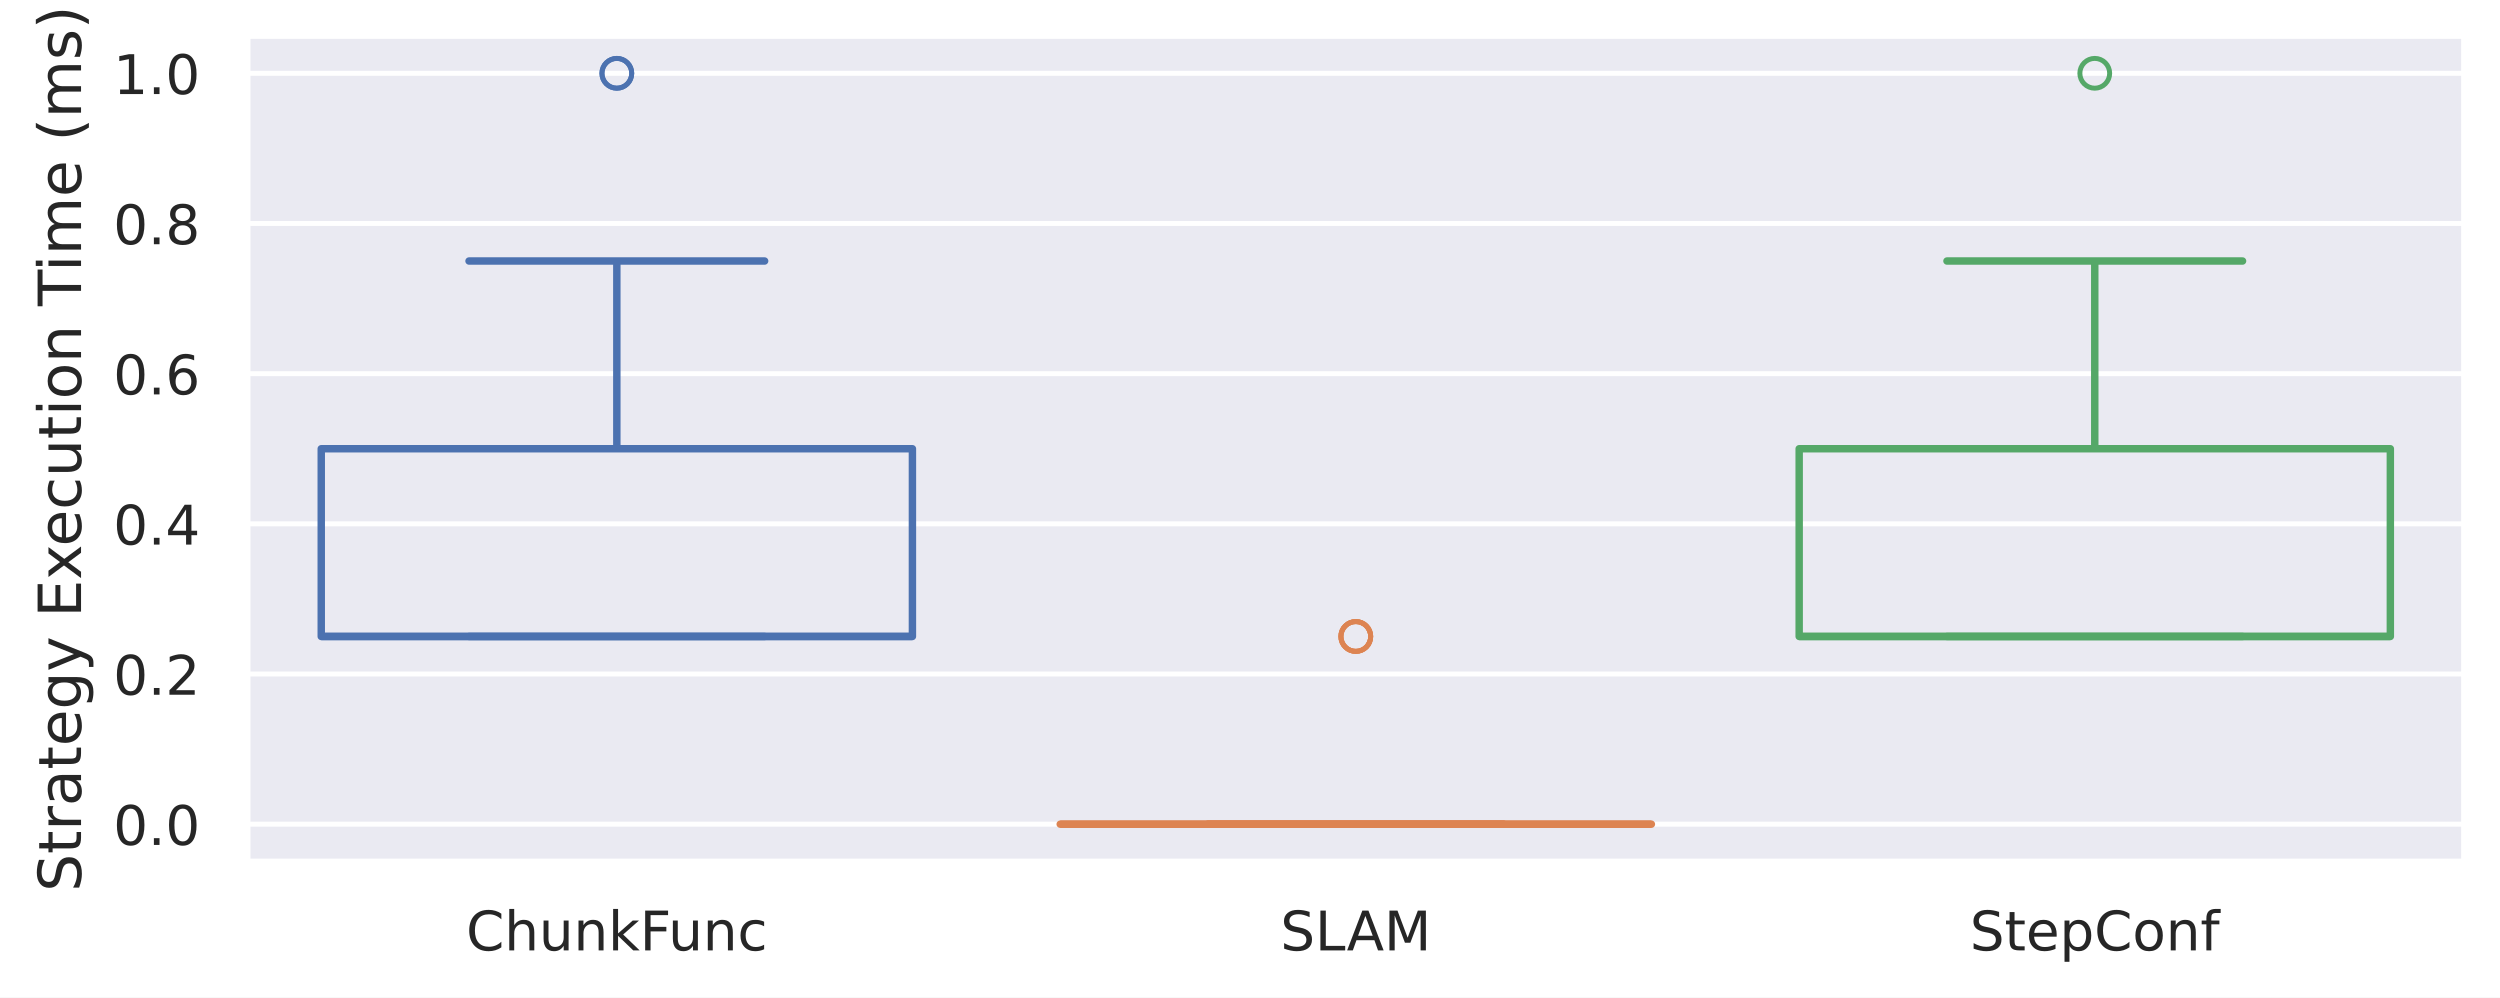
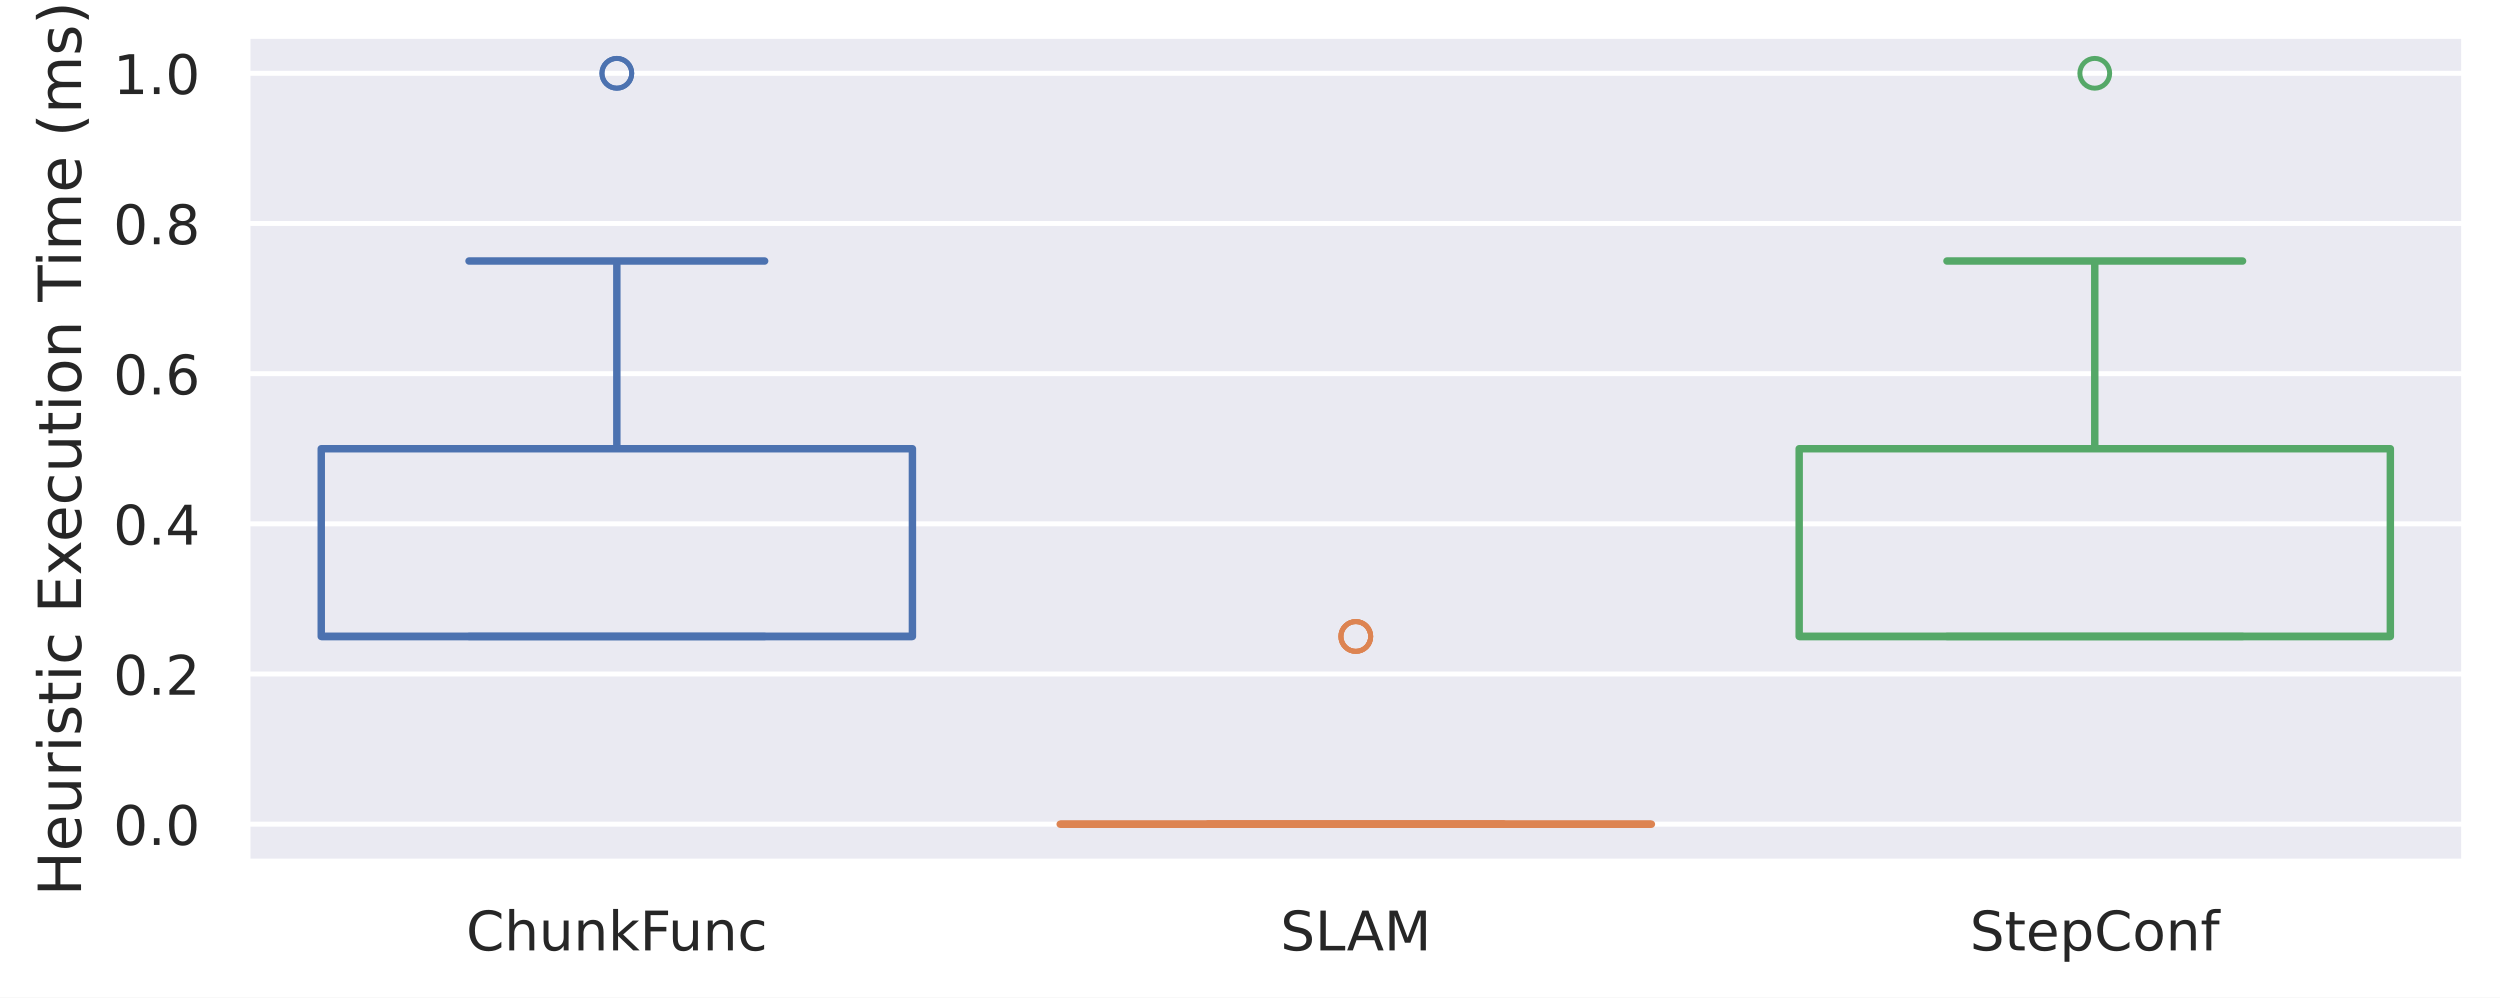
<svg xmlns="http://www.w3.org/2000/svg" xmlns:xlink="http://www.w3.org/1999/xlink" width="503.407pt" height="200.866pt" viewBox="0 0 503.407 200.866" version="1.1">
  <defs>
    <style type="text/css">*{stroke-linejoin: round; stroke-linecap: butt}</style>
  </defs>
  <g id="figure_1">
    <g id="patch_1">
      <path d="M 0 200.866  L 503.407 200.866  L 503.407 0  L 0 0  z " style="fill: #ffffff" />
    </g>
    <g id="axes_1">
      <g id="patch_2">
        <path d="M 49.807 173.52  L 496.207 173.52  L 496.207 7.2  L 49.807 7.2  z " style="fill: #eaeaf2" />
      </g>
      <g id="matplotlib.axis_1">
        <g id="xtick_1">
          <g id="text_1">
            <g style="fill: #262626" transform="translate(93.86867 191.3783) scale(0.11 -0.11)">
              <defs>
                <path id="DejaVuSans-43" d="M 4122 4306  L 4122 3641  Q 3803 3938 3442 4084  Q 3081 4231 2675 4231  Q 1875 4231 1450 3742  Q 1025 3253 1025 2328  Q 1025 1406 1450 917  Q 1875 428 2675 428  Q 3081 428 3442 575  Q 3803 722 4122 1019  L 4122 359  Q 3791 134 3420 21  Q 3050 -91 2638 -91  Q 1578 -91 968 557  Q 359 1206 359 2328  Q 359 3453 968 4101  Q 1578 4750 2638 4750  Q 3056 4750 3426 4639  Q 3797 4528 4122 4306  z " transform="scale(0.015625)" />
                <path id="DejaVuSans-68" d="M 3513 2113  L 3513 0  L 2938 0  L 2938 2094  Q 2938 2591 2744 2837  Q 2550 3084 2163 3084  Q 1697 3084 1428 2787  Q 1159 2491 1159 1978  L 1159 0  L 581 0  L 581 4863  L 1159 4863  L 1159 2956  Q 1366 3272 1645 3428  Q 1925 3584 2291 3584  Q 2894 3584 3203 3211  Q 3513 2838 3513 2113  z " transform="scale(0.015625)" />
                <path id="DejaVuSans-75" d="M 544 1381  L 544 3500  L 1119 3500  L 1119 1403  Q 1119 906 1312 657  Q 1506 409 1894 409  Q 2359 409 2629 706  Q 2900 1003 2900 1516  L 2900 3500  L 3475 3500  L 3475 0  L 2900 0  L 2900 538  Q 2691 219 2414 64  Q 2138 -91 1772 -91  Q 1169 -91 856 284  Q 544 659 544 1381  z M 1991 3584  L 1991 3584  z " transform="scale(0.015625)" />
                <path id="DejaVuSans-6e" d="M 3513 2113  L 3513 0  L 2938 0  L 2938 2094  Q 2938 2591 2744 2837  Q 2550 3084 2163 3084  Q 1697 3084 1428 2787  Q 1159 2491 1159 1978  L 1159 0  L 581 0  L 581 3500  L 1159 3500  L 1159 2956  Q 1366 3272 1645 3428  Q 1925 3584 2291 3584  Q 2894 3584 3203 3211  Q 3513 2838 3513 2113  z " transform="scale(0.015625)" />
                <path id="DejaVuSans-6b" d="M 581 4863  L 1159 4863  L 1159 1991  L 2875 3500  L 3609 3500  L 1753 1863  L 3688 0  L 2938 0  L 1159 1709  L 1159 0  L 581 0  L 581 4863  z " transform="scale(0.015625)" />
                <path id="DejaVuSans-46" d="M 628 4666  L 3309 4666  L 3309 4134  L 1259 4134  L 1259 2759  L 3109 2759  L 3109 2228  L 1259 2228  L 1259 0  L 628 0  L 628 4666  z " transform="scale(0.015625)" />
                <path id="DejaVuSans-63" d="M 3122 3366  L 3122 2828  Q 2878 2963 2633 3030  Q 2388 3097 2138 3097  Q 1578 3097 1268 2742  Q 959 2388 959 1747  Q 959 1106 1268 751  Q 1578 397 2138 397  Q 2388 397 2633 464  Q 2878 531 3122 666  L 3122 134  Q 2881 22 2623 -34  Q 2366 -91 2075 -91  Q 1284 -91 818 406  Q 353 903 353 1747  Q 353 2603 823 3093  Q 1294 3584 2113 3584  Q 2378 3584 2631 3529  Q 2884 3475 3122 3366  z " transform="scale(0.015625)" />
              </defs>
              <use xlink:href="#DejaVuSans-43" />
              <use xlink:href="#DejaVuSans-68" x="69.824" />
              <use xlink:href="#DejaVuSans-75" x="133.203" />
              <use xlink:href="#DejaVuSans-6e" x="196.582" />
              <use xlink:href="#DejaVuSans-6b" x="259.961" />
              <use xlink:href="#DejaVuSans-46" x="317.871" />
              <use xlink:href="#DejaVuSans-75" x="369.891" />
              <use xlink:href="#DejaVuSans-6e" x="433.27" />
              <use xlink:href="#DejaVuSans-63" x="496.648" />
            </g>
          </g>
        </g>
        <g id="xtick_2">
          <g id="text_2">
            <g style="fill: #262626" transform="translate(257.8195 191.3783) scale(0.11 -0.11)">
              <defs>
                <path id="DejaVuSans-53" d="M 3425 4513  L 3425 3897  Q 3066 4069 2747 4153  Q 2428 4238 2131 4238  Q 1616 4238 1336 4038  Q 1056 3838 1056 3469  Q 1056 3159 1242 3001  Q 1428 2844 1947 2747  L 2328 2669  Q 3034 2534 3370 2195  Q 3706 1856 3706 1288  Q 3706 609 3251 259  Q 2797 -91 1919 -91  Q 1588 -91 1214 -16  Q 841 59 441 206  L 441 856  Q 825 641 1194 531  Q 1563 422 1919 422  Q 2459 422 2753 634  Q 3047 847 3047 1241  Q 3047 1584 2836 1778  Q 2625 1972 2144 2069  L 1759 2144  Q 1053 2284 737 2584  Q 422 2884 422 3419  Q 422 4038 858 4394  Q 1294 4750 2059 4750  Q 2388 4750 2728 4690  Q 3069 4631 3425 4513  z " transform="scale(0.015625)" />
                <path id="DejaVuSans-4c" d="M 628 4666  L 1259 4666  L 1259 531  L 3531 531  L 3531 0  L 628 0  L 628 4666  z " transform="scale(0.015625)" />
                <path id="DejaVuSans-41" d="M 2188 4044  L 1331 1722  L 3047 1722  L 2188 4044  z M 1831 4666  L 2547 4666  L 4325 0  L 3669 0  L 3244 1197  L 1141 1197  L 716 0  L 50 0  L 1831 4666  z " transform="scale(0.015625)" />
                <path id="DejaVuSans-4d" d="M 628 4666  L 1569 4666  L 2759 1491  L 3956 4666  L 4897 4666  L 4897 0  L 4281 0  L 4281 4097  L 3078 897  L 2444 897  L 1241 4097  L 1241 0  L 628 0  L 628 4666  z " transform="scale(0.015625)" />
              </defs>
              <use xlink:href="#DejaVuSans-53" />
              <use xlink:href="#DejaVuSans-4c" x="63.477" />
              <use xlink:href="#DejaVuSans-41" x="121.439" />
              <use xlink:href="#DejaVuSans-4d" x="189.848" />
            </g>
          </g>
        </g>
        <g id="xtick_3">
          <g id="text_3">
            <g style="fill: #262626" transform="translate(396.6559 191.3783) scale(0.11 -0.11)">
              <defs>
                <path id="DejaVuSans-74" d="M 1172 4494  L 1172 3500  L 2356 3500  L 2356 3053  L 1172 3053  L 1172 1153  Q 1172 725 1289 603  Q 1406 481 1766 481  L 2356 481  L 2356 0  L 1766 0  Q 1100 0 847 248  Q 594 497 594 1153  L 594 3053  L 172 3053  L 172 3500  L 594 3500  L 594 4494  L 1172 4494  z " transform="scale(0.015625)" />
                <path id="DejaVuSans-65" d="M 3597 1894  L 3597 1613  L 953 1613  Q 991 1019 1311 708  Q 1631 397 2203 397  Q 2534 397 2845 478  Q 3156 559 3463 722  L 3463 178  Q 3153 47 2828 -22  Q 2503 -91 2169 -91  Q 1331 -91 842 396  Q 353 884 353 1716  Q 353 2575 817 3079  Q 1281 3584 2069 3584  Q 2775 3584 3186 3129  Q 3597 2675 3597 1894  z M 3022 2063  Q 3016 2534 2758 2815  Q 2500 3097 2075 3097  Q 1594 3097 1305 2825  Q 1016 2553 972 2059  L 3022 2063  z " transform="scale(0.015625)" />
                <path id="DejaVuSans-70" d="M 1159 525  L 1159 -1331  L 581 -1331  L 581 3500  L 1159 3500  L 1159 2969  Q 1341 3281 1617 3432  Q 1894 3584 2278 3584  Q 2916 3584 3314 3078  Q 3713 2572 3713 1747  Q 3713 922 3314 415  Q 2916 -91 2278 -91  Q 1894 -91 1617 61  Q 1341 213 1159 525  z M 3116 1747  Q 3116 2381 2855 2742  Q 2594 3103 2138 3103  Q 1681 3103 1420 2742  Q 1159 2381 1159 1747  Q 1159 1113 1420 752  Q 1681 391 2138 391  Q 2594 391 2855 752  Q 3116 1113 3116 1747  z " transform="scale(0.015625)" />
                <path id="DejaVuSans-6f" d="M 1959 3097  Q 1497 3097 1228 2736  Q 959 2375 959 1747  Q 959 1119 1226 758  Q 1494 397 1959 397  Q 2419 397 2687 759  Q 2956 1122 2956 1747  Q 2956 2369 2687 2733  Q 2419 3097 1959 3097  z M 1959 3584  Q 2709 3584 3137 3096  Q 3566 2609 3566 1747  Q 3566 888 3137 398  Q 2709 -91 1959 -91  Q 1206 -91 779 398  Q 353 888 353 1747  Q 353 2609 779 3096  Q 1206 3584 1959 3584  z " transform="scale(0.015625)" />
                <path id="DejaVuSans-66" d="M 2375 4863  L 2375 4384  L 1825 4384  Q 1516 4384 1395 4259  Q 1275 4134 1275 3809  L 1275 3500  L 2222 3500  L 2222 3053  L 1275 3053  L 1275 0  L 697 0  L 697 3053  L 147 3053  L 147 3500  L 697 3500  L 697 3744  Q 697 4328 969 4595  Q 1241 4863 1831 4863  L 2375 4863  z " transform="scale(0.015625)" />
              </defs>
              <use xlink:href="#DejaVuSans-53" />
              <use xlink:href="#DejaVuSans-74" x="63.477" />
              <use xlink:href="#DejaVuSans-65" x="102.686" />
              <use xlink:href="#DejaVuSans-70" x="164.209" />
              <use xlink:href="#DejaVuSans-43" x="227.686" />
              <use xlink:href="#DejaVuSans-6f" x="297.51" />
              <use xlink:href="#DejaVuSans-6e" x="358.691" />
              <use xlink:href="#DejaVuSans-66" x="422.07" />
            </g>
          </g>
        </g>
      </g>
      <g id="matplotlib.axis_2">
        <g id="ytick_1">
          <g id="line2d_1">
-             <path d="M 49.807 165.96  L 496.207 165.96  " clip-path="url(#p12b8ddf043)" style="fill: none; stroke: #ffffff; stroke-linecap: round" />
+             <path d="M 49.807 165.96  L 496.207 165.96  " clip-path="url(#p23eceed3dc)" style="fill: none; stroke: #ffffff; stroke-linecap: round" />
          </g>
          <g id="text_4">
            <g style="fill: #262626" transform="translate(22.81375 170.1391) scale(0.11 -0.11)">
              <defs>
                <path id="DejaVuSans-30" d="M 2034 4250  Q 1547 4250 1301 3770  Q 1056 3291 1056 2328  Q 1056 1369 1301 889  Q 1547 409 2034 409  Q 2525 409 2770 889  Q 3016 1369 3016 2328  Q 3016 3291 2770 3770  Q 2525 4250 2034 4250  z M 2034 4750  Q 2819 4750 3233 4129  Q 3647 3509 3647 2328  Q 3647 1150 3233 529  Q 2819 -91 2034 -91  Q 1250 -91 836 529  Q 422 1150 422 2328  Q 422 3509 836 4129  Q 1250 4750 2034 4750  z " transform="scale(0.015625)" />
                <path id="DejaVuSans-2e" d="M 684 794  L 1344 794  L 1344 0  L 684 0  L 684 794  z " transform="scale(0.015625)" />
              </defs>
              <use xlink:href="#DejaVuSans-30" />
              <use xlink:href="#DejaVuSans-2e" x="63.623" />
              <use xlink:href="#DejaVuSans-30" x="95.41" />
            </g>
          </g>
        </g>
        <g id="ytick_2">
          <g id="line2d_2">
-             <path d="M 49.807 135.72  L 496.207 135.72  " clip-path="url(#p12b8ddf043)" style="fill: none; stroke: #ffffff; stroke-linecap: round" />
+             <path d="M 49.807 135.72  L 496.207 135.72  " clip-path="url(#p23eceed3dc)" style="fill: none; stroke: #ffffff; stroke-linecap: round" />
          </g>
          <g id="text_5">
            <g style="fill: #262626" transform="translate(22.81375 139.8991) scale(0.11 -0.11)">
              <defs>
                <path id="DejaVuSans-32" d="M 1228 531  L 3431 531  L 3431 0  L 469 0  L 469 531  Q 828 903 1448 1529  Q 2069 2156 2228 2338  Q 2531 2678 2651 2914  Q 2772 3150 2772 3378  Q 2772 3750 2511 3984  Q 2250 4219 1831 4219  Q 1534 4219 1204 4116  Q 875 4013 500 3803  L 500 4441  Q 881 4594 1212 4672  Q 1544 4750 1819 4750  Q 2544 4750 2975 4387  Q 3406 4025 3406 3419  Q 3406 3131 3298 2873  Q 3191 2616 2906 2266  Q 2828 2175 2409 1742  Q 1991 1309 1228 531  z " transform="scale(0.015625)" />
              </defs>
              <use xlink:href="#DejaVuSans-30" />
              <use xlink:href="#DejaVuSans-2e" x="63.623" />
              <use xlink:href="#DejaVuSans-32" x="95.41" />
            </g>
          </g>
        </g>
        <g id="ytick_3">
          <g id="line2d_3">
-             <path d="M 49.807 105.48  L 496.207 105.48  " clip-path="url(#p12b8ddf043)" style="fill: none; stroke: #ffffff; stroke-linecap: round" />
+             <path d="M 49.807 105.48  L 496.207 105.48  " clip-path="url(#p23eceed3dc)" style="fill: none; stroke: #ffffff; stroke-linecap: round" />
          </g>
          <g id="text_6">
            <g style="fill: #262626" transform="translate(22.81375 109.6591) scale(0.11 -0.11)">
              <defs>
                <path id="DejaVuSans-34" d="M 2419 4116  L 825 1625  L 2419 1625  L 2419 4116  z M 2253 4666  L 3047 4666  L 3047 1625  L 3713 1625  L 3713 1100  L 3047 1100  L 3047 0  L 2419 0  L 2419 1100  L 313 1100  L 313 1709  L 2253 4666  z " transform="scale(0.015625)" />
              </defs>
              <use xlink:href="#DejaVuSans-30" />
              <use xlink:href="#DejaVuSans-2e" x="63.623" />
              <use xlink:href="#DejaVuSans-34" x="95.41" />
            </g>
          </g>
        </g>
        <g id="ytick_4">
          <g id="line2d_4">
-             <path d="M 49.807 75.24  L 496.207 75.24  " clip-path="url(#p12b8ddf043)" style="fill: none; stroke: #ffffff; stroke-linecap: round" />
+             <path d="M 49.807 75.24  L 496.207 75.24  " clip-path="url(#p23eceed3dc)" style="fill: none; stroke: #ffffff; stroke-linecap: round" />
          </g>
          <g id="text_7">
            <g style="fill: #262626" transform="translate(22.81375 79.41914) scale(0.11 -0.11)">
              <defs>
                <path id="DejaVuSans-36" d="M 2113 2584  Q 1688 2584 1439 2293  Q 1191 2003 1191 1497  Q 1191 994 1439 701  Q 1688 409 2113 409  Q 2538 409 2786 701  Q 3034 994 3034 1497  Q 3034 2003 2786 2293  Q 2538 2584 2113 2584  z M 3366 4563  L 3366 3988  Q 3128 4100 2886 4159  Q 2644 4219 2406 4219  Q 1781 4219 1451 3797  Q 1122 3375 1075 2522  Q 1259 2794 1537 2939  Q 1816 3084 2150 3084  Q 2853 3084 3261 2657  Q 3669 2231 3669 1497  Q 3669 778 3244 343  Q 2819 -91 2113 -91  Q 1303 -91 875 529  Q 447 1150 447 2328  Q 447 3434 972 4092  Q 1497 4750 2381 4750  Q 2619 4750 2861 4703  Q 3103 4656 3366 4563  z " transform="scale(0.015625)" />
              </defs>
              <use xlink:href="#DejaVuSans-30" />
              <use xlink:href="#DejaVuSans-2e" x="63.623" />
              <use xlink:href="#DejaVuSans-36" x="95.41" />
            </g>
          </g>
        </g>
        <g id="ytick_5">
          <g id="line2d_5">
-             <path d="M 49.807 45  L 496.207 45  " clip-path="url(#p12b8ddf043)" style="fill: none; stroke: #ffffff; stroke-linecap: round" />
+             <path d="M 49.807 45  L 496.207 45  " clip-path="url(#p23eceed3dc)" style="fill: none; stroke: #ffffff; stroke-linecap: round" />
          </g>
          <g id="text_8">
            <g style="fill: #262626" transform="translate(22.81375 49.17914) scale(0.11 -0.11)">
              <defs>
                <path id="DejaVuSans-38" d="M 2034 2216  Q 1584 2216 1326 1975  Q 1069 1734 1069 1313  Q 1069 891 1326 650  Q 1584 409 2034 409  Q 2484 409 2743 651  Q 3003 894 3003 1313  Q 3003 1734 2745 1975  Q 2488 2216 2034 2216  z M 1403 2484  Q 997 2584 770 2862  Q 544 3141 544 3541  Q 544 4100 942 4425  Q 1341 4750 2034 4750  Q 2731 4750 3128 4425  Q 3525 4100 3525 3541  Q 3525 3141 3298 2862  Q 3072 2584 2669 2484  Q 3125 2378 3379 2068  Q 3634 1759 3634 1313  Q 3634 634 3220 271  Q 2806 -91 2034 -91  Q 1263 -91 848 271  Q 434 634 434 1313  Q 434 1759 690 2068  Q 947 2378 1403 2484  z M 1172 3481  Q 1172 3119 1398 2916  Q 1625 2713 2034 2713  Q 2441 2713 2670 2916  Q 2900 3119 2900 3481  Q 2900 3844 2670 4047  Q 2441 4250 2034 4250  Q 1625 4250 1398 4047  Q 1172 3844 1172 3481  z " transform="scale(0.015625)" />
              </defs>
              <use xlink:href="#DejaVuSans-30" />
              <use xlink:href="#DejaVuSans-2e" x="63.623" />
              <use xlink:href="#DejaVuSans-38" x="95.41" />
            </g>
          </g>
        </g>
        <g id="ytick_6">
          <g id="line2d_6">
-             <path d="M 49.807 14.76  L 496.207 14.76  " clip-path="url(#p12b8ddf043)" style="fill: none; stroke: #ffffff; stroke-linecap: round" />
+             <path d="M 49.807 14.76  L 496.207 14.76  " clip-path="url(#p23eceed3dc)" style="fill: none; stroke: #ffffff; stroke-linecap: round" />
          </g>
          <g id="text_9">
            <g style="fill: #262626" transform="translate(22.81375 18.93914) scale(0.11 -0.11)">
              <defs>
                <path id="DejaVuSans-31" d="M 794 531  L 1825 531  L 1825 4091  L 703 3866  L 703 4441  L 1819 4666  L 2450 4666  L 2450 531  L 3481 531  L 3481 0  L 794 0  L 794 531  z " transform="scale(0.015625)" />
              </defs>
              <use xlink:href="#DejaVuSans-31" />
              <use xlink:href="#DejaVuSans-2e" x="63.623" />
              <use xlink:href="#DejaVuSans-30" x="95.41" />
            </g>
          </g>
        </g>
        <g id="text_10">
-           <g style="fill: #262626" transform="translate(16.31812 179.5631) rotate(-90) scale(0.12 -0.12)">
+           <g style="fill: #262626" transform="translate(16.31812 180.4378) rotate(-90) scale(0.12 -0.12)">
            <defs>
+               <path id="DejaVuSans-48" d="M 628 4666  L 1259 4666  L 1259 2753  L 3553 2753  L 3553 4666  L 4184 4666  L 4184 0  L 3553 0  L 3553 2222  L 1259 2222  L 1259 0  L 628 0  L 628 4666  z " transform="scale(0.015625)" />
              <path id="DejaVuSans-72" d="M 2631 2963  Q 2534 3019 2420 3045  Q 2306 3072 2169 3072  Q 1681 3072 1420 2755  Q 1159 2438 1159 1844  L 1159 0  L 581 0  L 581 3500  L 1159 3500  L 1159 2956  Q 1341 3275 1631 3429  Q 1922 3584 2338 3584  Q 2397 3584 2469 3576  Q 2541 3569 2628 3553  L 2631 2963  z " transform="scale(0.015625)" />
-               <path id="DejaVuSans-61" d="M 2194 1759  Q 1497 1759 1228 1600  Q 959 1441 959 1056  Q 959 750 1161 570  Q 1363 391 1709 391  Q 2188 391 2477 730  Q 2766 1069 2766 1631  L 2766 1759  L 2194 1759  z M 3341 1997  L 3341 0  L 2766 0  L 2766 531  Q 2569 213 2275 61  Q 1981 -91 1556 -91  Q 1019 -91 701 211  Q 384 513 384 1019  Q 384 1609 779 1909  Q 1175 2209 1959 2209  L 2766 2209  L 2766 2266  Q 2766 2663 2505 2880  Q 2244 3097 1772 3097  Q 1472 3097 1187 3025  Q 903 2953 641 2809  L 641 3341  Q 956 3463 1253 3523  Q 1550 3584 1831 3584  Q 2591 3584 2966 3190  Q 3341 2797 3341 1997  z " transform="scale(0.015625)" />
-               <path id="DejaVuSans-67" d="M 2906 1791  Q 2906 2416 2648 2759  Q 2391 3103 1925 3103  Q 1463 3103 1205 2759  Q 947 2416 947 1791  Q 947 1169 1205 825  Q 1463 481 1925 481  Q 2391 481 2648 825  Q 2906 1169 2906 1791  z M 3481 434  Q 3481 -459 3084 -895  Q 2688 -1331 1869 -1331  Q 1566 -1331 1297 -1286  Q 1028 -1241 775 -1147  L 775 -588  Q 1028 -725 1275 -790  Q 1522 -856 1778 -856  Q 2344 -856 2625 -561  Q 2906 -266 2906 331  L 2906 616  Q 2728 306 2450 153  Q 2172 0 1784 0  Q 1141 0 747 490  Q 353 981 353 1791  Q 353 2603 747 3093  Q 1141 3584 1784 3584  Q 2172 3584 2450 3431  Q 2728 3278 2906 2969  L 2906 3500  L 3481 3500  L 3481 434  z " transform="scale(0.015625)" />
-               <path id="DejaVuSans-79" d="M 2059 -325  Q 1816 -950 1584 -1140  Q 1353 -1331 966 -1331  L 506 -1331  L 506 -850  L 844 -850  Q 1081 -850 1212 -737  Q 1344 -625 1503 -206  L 1606 56  L 191 3500  L 800 3500  L 1894 763  L 2988 3500  L 3597 3500  L 2059 -325  z " transform="scale(0.015625)" />
+               <path id="DejaVuSans-69" d="M 603 3500  L 1178 3500  L 1178 0  L 603 0  L 603 3500  z M 603 4863  L 1178 4863  L 1178 4134  L 603 4134  L 603 4863  z " transform="scale(0.015625)" />
+               <path id="DejaVuSans-73" d="M 2834 3397  L 2834 2853  Q 2591 2978 2328 3040  Q 2066 3103 1784 3103  Q 1356 3103 1142 2972  Q 928 2841 928 2578  Q 928 2378 1081 2264  Q 1234 2150 1697 2047  L 1894 2003  Q 2506 1872 2764 1633  Q 3022 1394 3022 966  Q 3022 478 2636 193  Q 2250 -91 1575 -91  Q 1294 -91 989 -36  Q 684 19 347 128  L 347 722  Q 666 556 975 473  Q 1284 391 1588 391  Q 1994 391 2212 530  Q 2431 669 2431 922  Q 2431 1156 2273 1281  Q 2116 1406 1581 1522  L 1381 1569  Q 847 1681 609 1914  Q 372 2147 372 2553  Q 372 3047 722 3315  Q 1072 3584 1716 3584  Q 2034 3584 2315 3537  Q 2597 3491 2834 3397  z " transform="scale(0.015625)" />
              <path id="DejaVuSans-20" transform="scale(0.015625)" />
              <path id="DejaVuSans-45" d="M 628 4666  L 3578 4666  L 3578 4134  L 1259 4134  L 1259 2753  L 3481 2753  L 3481 2222  L 1259 2222  L 1259 531  L 3634 531  L 3634 0  L 628 0  L 628 4666  z " transform="scale(0.015625)" />
              <path id="DejaVuSans-78" d="M 3513 3500  L 2247 1797  L 3578 0  L 2900 0  L 1881 1375  L 863 0  L 184 0  L 1544 1831  L 300 3500  L 978 3500  L 1906 2253  L 2834 3500  L 3513 3500  z " transform="scale(0.015625)" />
-               <path id="DejaVuSans-69" d="M 603 3500  L 1178 3500  L 1178 0  L 603 0  L 603 3500  z M 603 4863  L 1178 4863  L 1178 4134  L 603 4134  L 603 4863  z " transform="scale(0.015625)" />
              <path id="DejaVuSans-54" d="M -19 4666  L 3928 4666  L 3928 4134  L 2272 4134  L 2272 0  L 1638 0  L 1638 4134  L -19 4134  L -19 4666  z " transform="scale(0.015625)" />
              <path id="DejaVuSans-6d" d="M 3328 2828  Q 3544 3216 3844 3400  Q 4144 3584 4550 3584  Q 5097 3584 5394 3201  Q 5691 2819 5691 2113  L 5691 0  L 5113 0  L 5113 2094  Q 5113 2597 4934 2840  Q 4756 3084 4391 3084  Q 3944 3084 3684 2787  Q 3425 2491 3425 1978  L 3425 0  L 2847 0  L 2847 2094  Q 2847 2600 2669 2842  Q 2491 3084 2119 3084  Q 1678 3084 1418 2786  Q 1159 2488 1159 1978  L 1159 0  L 581 0  L 581 3500  L 1159 3500  L 1159 2956  Q 1356 3278 1631 3431  Q 1906 3584 2284 3584  Q 2666 3584 2933 3390  Q 3200 3197 3328 2828  z " transform="scale(0.015625)" />
              <path id="DejaVuSans-28" d="M 1984 4856  Q 1566 4138 1362 3434  Q 1159 2731 1159 2009  Q 1159 1288 1364 580  Q 1569 -128 1984 -844  L 1484 -844  Q 1016 -109 783 600  Q 550 1309 550 2009  Q 550 2706 781 3412  Q 1013 4119 1484 4856  L 1984 4856  z " transform="scale(0.015625)" />
-               <path id="DejaVuSans-73" d="M 2834 3397  L 2834 2853  Q 2591 2978 2328 3040  Q 2066 3103 1784 3103  Q 1356 3103 1142 2972  Q 928 2841 928 2578  Q 928 2378 1081 2264  Q 1234 2150 1697 2047  L 1894 2003  Q 2506 1872 2764 1633  Q 3022 1394 3022 966  Q 3022 478 2636 193  Q 2250 -91 1575 -91  Q 1294 -91 989 -36  Q 684 19 347 128  L 347 722  Q 666 556 975 473  Q 1284 391 1588 391  Q 1994 391 2212 530  Q 2431 669 2431 922  Q 2431 1156 2273 1281  Q 2116 1406 1581 1522  L 1381 1569  Q 847 1681 609 1914  Q 372 2147 372 2553  Q 372 3047 722 3315  Q 1072 3584 1716 3584  Q 2034 3584 2315 3537  Q 2597 3491 2834 3397  z " transform="scale(0.015625)" />
              <path id="DejaVuSans-29" d="M 513 4856  L 1013 4856  Q 1481 4119 1714 3412  Q 1947 2706 1947 2009  Q 1947 1309 1714 600  Q 1481 -109 1013 -844  L 513 -844  Q 928 -128 1133 580  Q 1338 1288 1338 2009  Q 1338 2731 1133 3434  Q 928 4138 513 4856  z " transform="scale(0.015625)" />
            </defs>
-             <use xlink:href="#DejaVuSans-53" />
-             <use xlink:href="#DejaVuSans-74" x="63.477" />
-             <use xlink:href="#DejaVuSans-72" x="102.686" />
-             <use xlink:href="#DejaVuSans-61" x="143.799" />
-             <use xlink:href="#DejaVuSans-74" x="205.078" />
-             <use xlink:href="#DejaVuSans-65" x="244.287" />
-             <use xlink:href="#DejaVuSans-67" x="305.811" />
-             <use xlink:href="#DejaVuSans-79" x="369.287" />
-             <use xlink:href="#DejaVuSans-20" x="428.467" />
-             <use xlink:href="#DejaVuSans-45" x="460.254" />
-             <use xlink:href="#DejaVuSans-78" x="523.438" />
-             <use xlink:href="#DejaVuSans-65" x="579.492" />
-             <use xlink:href="#DejaVuSans-63" x="641.016" />
-             <use xlink:href="#DejaVuSans-75" x="695.996" />
-             <use xlink:href="#DejaVuSans-74" x="759.375" />
-             <use xlink:href="#DejaVuSans-69" x="798.584" />
-             <use xlink:href="#DejaVuSans-6f" x="826.367" />
-             <use xlink:href="#DejaVuSans-6e" x="887.549" />
-             <use xlink:href="#DejaVuSans-20" x="950.928" />
-             <use xlink:href="#DejaVuSans-54" x="982.715" />
-             <use xlink:href="#DejaVuSans-69" x="1040.674" />
-             <use xlink:href="#DejaVuSans-6d" x="1068.457" />
-             <use xlink:href="#DejaVuSans-65" x="1165.869" />
-             <use xlink:href="#DejaVuSans-20" x="1227.393" />
-             <use xlink:href="#DejaVuSans-28" x="1259.18" />
-             <use xlink:href="#DejaVuSans-6d" x="1298.193" />
-             <use xlink:href="#DejaVuSans-73" x="1395.605" />
-             <use xlink:href="#DejaVuSans-29" x="1447.705" />
+             <use xlink:href="#DejaVuSans-48" />
+             <use xlink:href="#DejaVuSans-65" x="75.195" />
+             <use xlink:href="#DejaVuSans-75" x="136.719" />
+             <use xlink:href="#DejaVuSans-72" x="200.098" />
+             <use xlink:href="#DejaVuSans-69" x="241.211" />
+             <use xlink:href="#DejaVuSans-73" x="268.994" />
+             <use xlink:href="#DejaVuSans-74" x="321.094" />
+             <use xlink:href="#DejaVuSans-69" x="360.303" />
+             <use xlink:href="#DejaVuSans-63" x="388.086" />
+             <use xlink:href="#DejaVuSans-20" x="443.066" />
+             <use xlink:href="#DejaVuSans-45" x="474.854" />
+             <use xlink:href="#DejaVuSans-78" x="538.037" />
+             <use xlink:href="#DejaVuSans-65" x="594.092" />
+             <use xlink:href="#DejaVuSans-63" x="655.615" />
+             <use xlink:href="#DejaVuSans-75" x="710.596" />
+             <use xlink:href="#DejaVuSans-74" x="773.975" />
+             <use xlink:href="#DejaVuSans-69" x="813.184" />
+             <use xlink:href="#DejaVuSans-6f" x="840.967" />
+             <use xlink:href="#DejaVuSans-6e" x="902.148" />
+             <use xlink:href="#DejaVuSans-20" x="965.527" />
+             <use xlink:href="#DejaVuSans-54" x="997.314" />
+             <use xlink:href="#DejaVuSans-69" x="1055.273" />
+             <use xlink:href="#DejaVuSans-6d" x="1083.057" />
+             <use xlink:href="#DejaVuSans-65" x="1180.469" />
+             <use xlink:href="#DejaVuSans-20" x="1241.992" />
+             <use xlink:href="#DejaVuSans-28" x="1273.779" />
+             <use xlink:href="#DejaVuSans-6d" x="1312.793" />
+             <use xlink:href="#DejaVuSans-73" x="1410.205" />
+             <use xlink:href="#DejaVuSans-29" x="1462.305" />
          </g>
        </g>
      </g>
      <g id="line2d_7">
-         <path d="M 64.687 128.16  L 183.727 128.16  L 183.727 90.36  L 64.687 90.36  L 64.687 128.16  " clip-path="url(#p12b8ddf043)" style="fill: none; stroke: #4c72b0; stroke-width: 1.5; stroke-linecap: round" />
+         <path d="M 64.687 128.16  L 183.727 128.16  L 183.727 90.36  L 64.687 90.36  L 64.687 128.16  " clip-path="url(#p23eceed3dc)" style="fill: none; stroke: #4c72b0; stroke-width: 1.5; stroke-linecap: round" />
      </g>
      <g id="line2d_8">
-         <path d="M 124.207 128.16  L 124.207 128.16  " clip-path="url(#p12b8ddf043)" style="fill: none; stroke: #4c72b0; stroke-width: 1.5" />
+         <path d="M 124.207 128.16  L 124.207 128.16  " clip-path="url(#p23eceed3dc)" style="fill: none; stroke: #4c72b0; stroke-width: 1.5" />
      </g>
      <g id="line2d_9">
-         <path d="M 124.207 90.36  L 124.207 52.56  " clip-path="url(#p12b8ddf043)" style="fill: none; stroke: #4c72b0; stroke-width: 1.5" />
+         <path d="M 124.207 90.36  L 124.207 52.56  " clip-path="url(#p23eceed3dc)" style="fill: none; stroke: #4c72b0; stroke-width: 1.5" />
      </g>
      <g id="line2d_10">
-         <path d="M 94.447 128.16  L 153.967 128.16  " clip-path="url(#p12b8ddf043)" style="fill: none; stroke: #4c72b0; stroke-width: 1.5; stroke-linecap: round" />
+         <path d="M 94.447 128.16  L 153.967 128.16  " clip-path="url(#p23eceed3dc)" style="fill: none; stroke: #4c72b0; stroke-width: 1.5; stroke-linecap: round" />
      </g>
      <g id="line2d_11">
-         <path d="M 94.447 52.56  L 153.967 52.56  " clip-path="url(#p12b8ddf043)" style="fill: none; stroke: #4c72b0; stroke-width: 1.5; stroke-linecap: round" />
+         <path d="M 94.447 52.56  L 153.967 52.56  " clip-path="url(#p23eceed3dc)" style="fill: none; stroke: #4c72b0; stroke-width: 1.5; stroke-linecap: round" />
      </g>
      <g id="line2d_12">
        <defs>
-           <path id="m980686c5da" d="M 0 3  C 0.796 3 1.559 2.684 2.121 2.121  C 2.684 1.559 3 0.796 3 0  C 3 -0.796 2.684 -1.559 2.121 -2.121  C 1.559 -2.684 0.796 -3 0 -3  C -0.796 -3 -1.559 -2.684 -2.121 -2.121  C -2.684 -1.559 -3 -0.796 -3 0  C -3 0.796 -2.684 1.559 -2.121 2.121  C -1.559 2.684 -0.796 3 0 3  z " style="stroke: #4c72b0" />
+           <path id="m5364267bf2" d="M 0 3  C 0.796 3 1.559 2.684 2.121 2.121  C 2.684 1.559 3 0.796 3 0  C 3 -0.796 2.684 -1.559 2.121 -2.121  C 1.559 -2.684 0.796 -3 0 -3  C -0.796 -3 -1.559 -2.684 -2.121 -2.121  C -2.684 -1.559 -3 -0.796 -3 0  C -3 0.796 -2.684 1.559 -2.121 2.121  C -1.559 2.684 -0.796 3 0 3  z " style="stroke: #4c72b0" />
        </defs>
-         <g clip-path="url(#p12b8ddf043)">
-           <use xlink:href="#m980686c5da" x="124.207" y="14.76" style="fill-opacity: 0; stroke: #4c72b0" />
-           <use xlink:href="#m980686c5da" x="124.207" y="14.76" style="fill-opacity: 0; stroke: #4c72b0" />
+         <g clip-path="url(#p23eceed3dc)">
+           <use xlink:href="#m5364267bf2" x="124.207" y="14.76" style="fill-opacity: 0; stroke: #4c72b0" />
+           <use xlink:href="#m5364267bf2" x="124.207" y="14.76" style="fill-opacity: 0; stroke: #4c72b0" />
        </g>
      </g>
      <g id="line2d_13">
-         <path d="M 213.487 165.96  L 332.527 165.96  L 332.527 165.96  L 213.487 165.96  L 213.487 165.96  " clip-path="url(#p12b8ddf043)" style="fill: none; stroke: #dd8452; stroke-width: 1.5; stroke-linecap: round" />
+         <path d="M 213.487 165.96  L 332.527 165.96  L 332.527 165.96  L 213.487 165.96  L 213.487 165.96  " clip-path="url(#p23eceed3dc)" style="fill: none; stroke: #dd8452; stroke-width: 1.5; stroke-linecap: round" />
      </g>
      <g id="line2d_14">
-         <path d="M 273.007 165.96  L 273.007 165.96  " clip-path="url(#p12b8ddf043)" style="fill: none; stroke: #dd8452; stroke-width: 1.5" />
+         <path d="M 273.007 165.96  L 273.007 165.96  " clip-path="url(#p23eceed3dc)" style="fill: none; stroke: #dd8452; stroke-width: 1.5" />
      </g>
      <g id="line2d_15">
-         <path d="M 273.007 165.96  L 273.007 165.96  " clip-path="url(#p12b8ddf043)" style="fill: none; stroke: #dd8452; stroke-width: 1.5" />
+         <path d="M 273.007 165.96  L 273.007 165.96  " clip-path="url(#p23eceed3dc)" style="fill: none; stroke: #dd8452; stroke-width: 1.5" />
      </g>
      <g id="line2d_16">
-         <path d="M 243.247 165.96  L 302.767 165.96  " clip-path="url(#p12b8ddf043)" style="fill: none; stroke: #dd8452; stroke-width: 1.5; stroke-linecap: round" />
+         <path d="M 243.247 165.96  L 302.767 165.96  " clip-path="url(#p23eceed3dc)" style="fill: none; stroke: #dd8452; stroke-width: 1.5; stroke-linecap: round" />
      </g>
      <g id="line2d_17">
-         <path d="M 243.247 165.96  L 302.767 165.96  " clip-path="url(#p12b8ddf043)" style="fill: none; stroke: #dd8452; stroke-width: 1.5; stroke-linecap: round" />
+         <path d="M 243.247 165.96  L 302.767 165.96  " clip-path="url(#p23eceed3dc)" style="fill: none; stroke: #dd8452; stroke-width: 1.5; stroke-linecap: round" />
      </g>
      <g id="line2d_18">
        <defs>
-           <path id="ma7ee1b04b2" d="M 0 3  C 0.796 3 1.559 2.684 2.121 2.121  C 2.684 1.559 3 0.796 3 0  C 3 -0.796 2.684 -1.559 2.121 -2.121  C 1.559 -2.684 0.796 -3 0 -3  C -0.796 -3 -1.559 -2.684 -2.121 -2.121  C -2.684 -1.559 -3 -0.796 -3 0  C -3 0.796 -2.684 1.559 -2.121 2.121  C -1.559 2.684 -0.796 3 0 3  z " style="stroke: #dd8452" />
+           <path id="m0bbcff45d7" d="M 0 3  C 0.796 3 1.559 2.684 2.121 2.121  C 2.684 1.559 3 0.796 3 0  C 3 -0.796 2.684 -1.559 2.121 -2.121  C 1.559 -2.684 0.796 -3 0 -3  C -0.796 -3 -1.559 -2.684 -2.121 -2.121  C -2.684 -1.559 -3 -0.796 -3 0  C -3 0.796 -2.684 1.559 -2.121 2.121  C -1.559 2.684 -0.796 3 0 3  z " style="stroke: #dd8452" />
        </defs>
-         <g clip-path="url(#p12b8ddf043)">
-           <use xlink:href="#ma7ee1b04b2" x="273.007" y="128.16" style="fill-opacity: 0; stroke: #dd8452" />
-           <use xlink:href="#ma7ee1b04b2" x="273.007" y="128.16" style="fill-opacity: 0; stroke: #dd8452" />
-           <use xlink:href="#ma7ee1b04b2" x="273.007" y="128.16" style="fill-opacity: 0; stroke: #dd8452" />
+         <g clip-path="url(#p23eceed3dc)">
+           <use xlink:href="#m0bbcff45d7" x="273.007" y="128.16" style="fill-opacity: 0; stroke: #dd8452" />
+           <use xlink:href="#m0bbcff45d7" x="273.007" y="128.16" style="fill-opacity: 0; stroke: #dd8452" />
+           <use xlink:href="#m0bbcff45d7" x="273.007" y="128.16" style="fill-opacity: 0; stroke: #dd8452" />
        </g>
      </g>
      <g id="line2d_19">
-         <path d="M 362.287 128.16  L 481.327 128.16  L 481.327 90.36  L 362.287 90.36  L 362.287 128.16  " clip-path="url(#p12b8ddf043)" style="fill: none; stroke: #55a868; stroke-width: 1.5; stroke-linecap: round" />
+         <path d="M 362.287 128.16  L 481.327 128.16  L 481.327 90.36  L 362.287 90.36  L 362.287 128.16  " clip-path="url(#p23eceed3dc)" style="fill: none; stroke: #55a868; stroke-width: 1.5; stroke-linecap: round" />
      </g>
      <g id="line2d_20">
-         <path d="M 421.807 128.16  L 421.807 128.16  " clip-path="url(#p12b8ddf043)" style="fill: none; stroke: #55a868; stroke-width: 1.5" />
+         <path d="M 421.807 128.16  L 421.807 128.16  " clip-path="url(#p23eceed3dc)" style="fill: none; stroke: #55a868; stroke-width: 1.5" />
      </g>
      <g id="line2d_21">
-         <path d="M 421.807 90.36  L 421.807 52.56  " clip-path="url(#p12b8ddf043)" style="fill: none; stroke: #55a868; stroke-width: 1.5" />
+         <path d="M 421.807 90.36  L 421.807 52.56  " clip-path="url(#p23eceed3dc)" style="fill: none; stroke: #55a868; stroke-width: 1.5" />
      </g>
      <g id="line2d_22">
-         <path d="M 392.047 128.16  L 451.567 128.16  " clip-path="url(#p12b8ddf043)" style="fill: none; stroke: #55a868; stroke-width: 1.5; stroke-linecap: round" />
+         <path d="M 392.047 128.16  L 451.567 128.16  " clip-path="url(#p23eceed3dc)" style="fill: none; stroke: #55a868; stroke-width: 1.5; stroke-linecap: round" />
      </g>
      <g id="line2d_23">
-         <path d="M 392.047 52.56  L 451.567 52.56  " clip-path="url(#p12b8ddf043)" style="fill: none; stroke: #55a868; stroke-width: 1.5; stroke-linecap: round" />
+         <path d="M 392.047 52.56  L 451.567 52.56  " clip-path="url(#p23eceed3dc)" style="fill: none; stroke: #55a868; stroke-width: 1.5; stroke-linecap: round" />
      </g>
      <g id="line2d_24">
        <defs>
-           <path id="m765dbc7960" d="M 0 3  C 0.796 3 1.559 2.684 2.121 2.121  C 2.684 1.559 3 0.796 3 0  C 3 -0.796 2.684 -1.559 2.121 -2.121  C 1.559 -2.684 0.796 -3 0 -3  C -0.796 -3 -1.559 -2.684 -2.121 -2.121  C -2.684 -1.559 -3 -0.796 -3 0  C -3 0.796 -2.684 1.559 -2.121 2.121  C -1.559 2.684 -0.796 3 0 3  z " style="stroke: #55a868" />
+           <path id="m3323a7a1f9" d="M 0 3  C 0.796 3 1.559 2.684 2.121 2.121  C 2.684 1.559 3 0.796 3 0  C 3 -0.796 2.684 -1.559 2.121 -2.121  C 1.559 -2.684 0.796 -3 0 -3  C -0.796 -3 -1.559 -2.684 -2.121 -2.121  C -2.684 -1.559 -3 -0.796 -3 0  C -3 0.796 -2.684 1.559 -2.121 2.121  C -1.559 2.684 -0.796 3 0 3  z " style="stroke: #55a868" />
        </defs>
-         <g clip-path="url(#p12b8ddf043)">
-           <use xlink:href="#m765dbc7960" x="421.807" y="14.76" style="fill-opacity: 0; stroke: #55a868" />
+         <g clip-path="url(#p23eceed3dc)">
+           <use xlink:href="#m3323a7a1f9" x="421.807" y="14.76" style="fill-opacity: 0; stroke: #55a868" />
        </g>
      </g>
      <g id="line2d_25">
-         <path d="M 64.687 128.16  L 183.727 128.16  " clip-path="url(#p12b8ddf043)" style="fill: none; stroke: #4c72b0; stroke-width: 1.5" />
+         <path d="M 64.687 128.16  L 183.727 128.16  " clip-path="url(#p23eceed3dc)" style="fill: none; stroke: #4c72b0; stroke-width: 1.5" />
      </g>
      <g id="line2d_26">
-         <path d="M 213.487 165.96  L 332.527 165.96  " clip-path="url(#p12b8ddf043)" style="fill: none; stroke: #dd8452; stroke-width: 1.5" />
+         <path d="M 213.487 165.96  L 332.527 165.96  " clip-path="url(#p23eceed3dc)" style="fill: none; stroke: #dd8452; stroke-width: 1.5" />
      </g>
      <g id="line2d_27">
-         <path d="M 362.287 128.16  L 481.327 128.16  " clip-path="url(#p12b8ddf043)" style="fill: none; stroke: #55a868; stroke-width: 1.5" />
+         <path d="M 362.287 128.16  L 481.327 128.16  " clip-path="url(#p23eceed3dc)" style="fill: none; stroke: #55a868; stroke-width: 1.5" />
      </g>
      <g id="patch_3">
        <path d="M 49.807 173.52  L 49.807 7.2  " style="fill: none; stroke: #ffffff; stroke-width: 1.25; stroke-linejoin: miter; stroke-linecap: square" />
      </g>
      <g id="patch_4">
        <path d="M 496.207 173.52  L 496.207 7.2  " style="fill: none; stroke: #ffffff; stroke-width: 1.25; stroke-linejoin: miter; stroke-linecap: square" />
      </g>
      <g id="patch_5">
        <path d="M 49.807 173.52  L 496.207 173.52  " style="fill: none; stroke: #ffffff; stroke-width: 1.25; stroke-linejoin: miter; stroke-linecap: square" />
      </g>
      <g id="patch_6">
        <path d="M 49.807 7.2  L 496.207 7.2  " style="fill: none; stroke: #ffffff; stroke-width: 1.25; stroke-linejoin: miter; stroke-linecap: square" />
      </g>
    </g>
  </g>
  <defs>
-     <clipPath id="p12b8ddf043">
+     <clipPath id="p23eceed3dc">
      <rect x="49.807" y="7.2" width="446.4" height="166.32" />
    </clipPath>
  </defs>
</svg>
